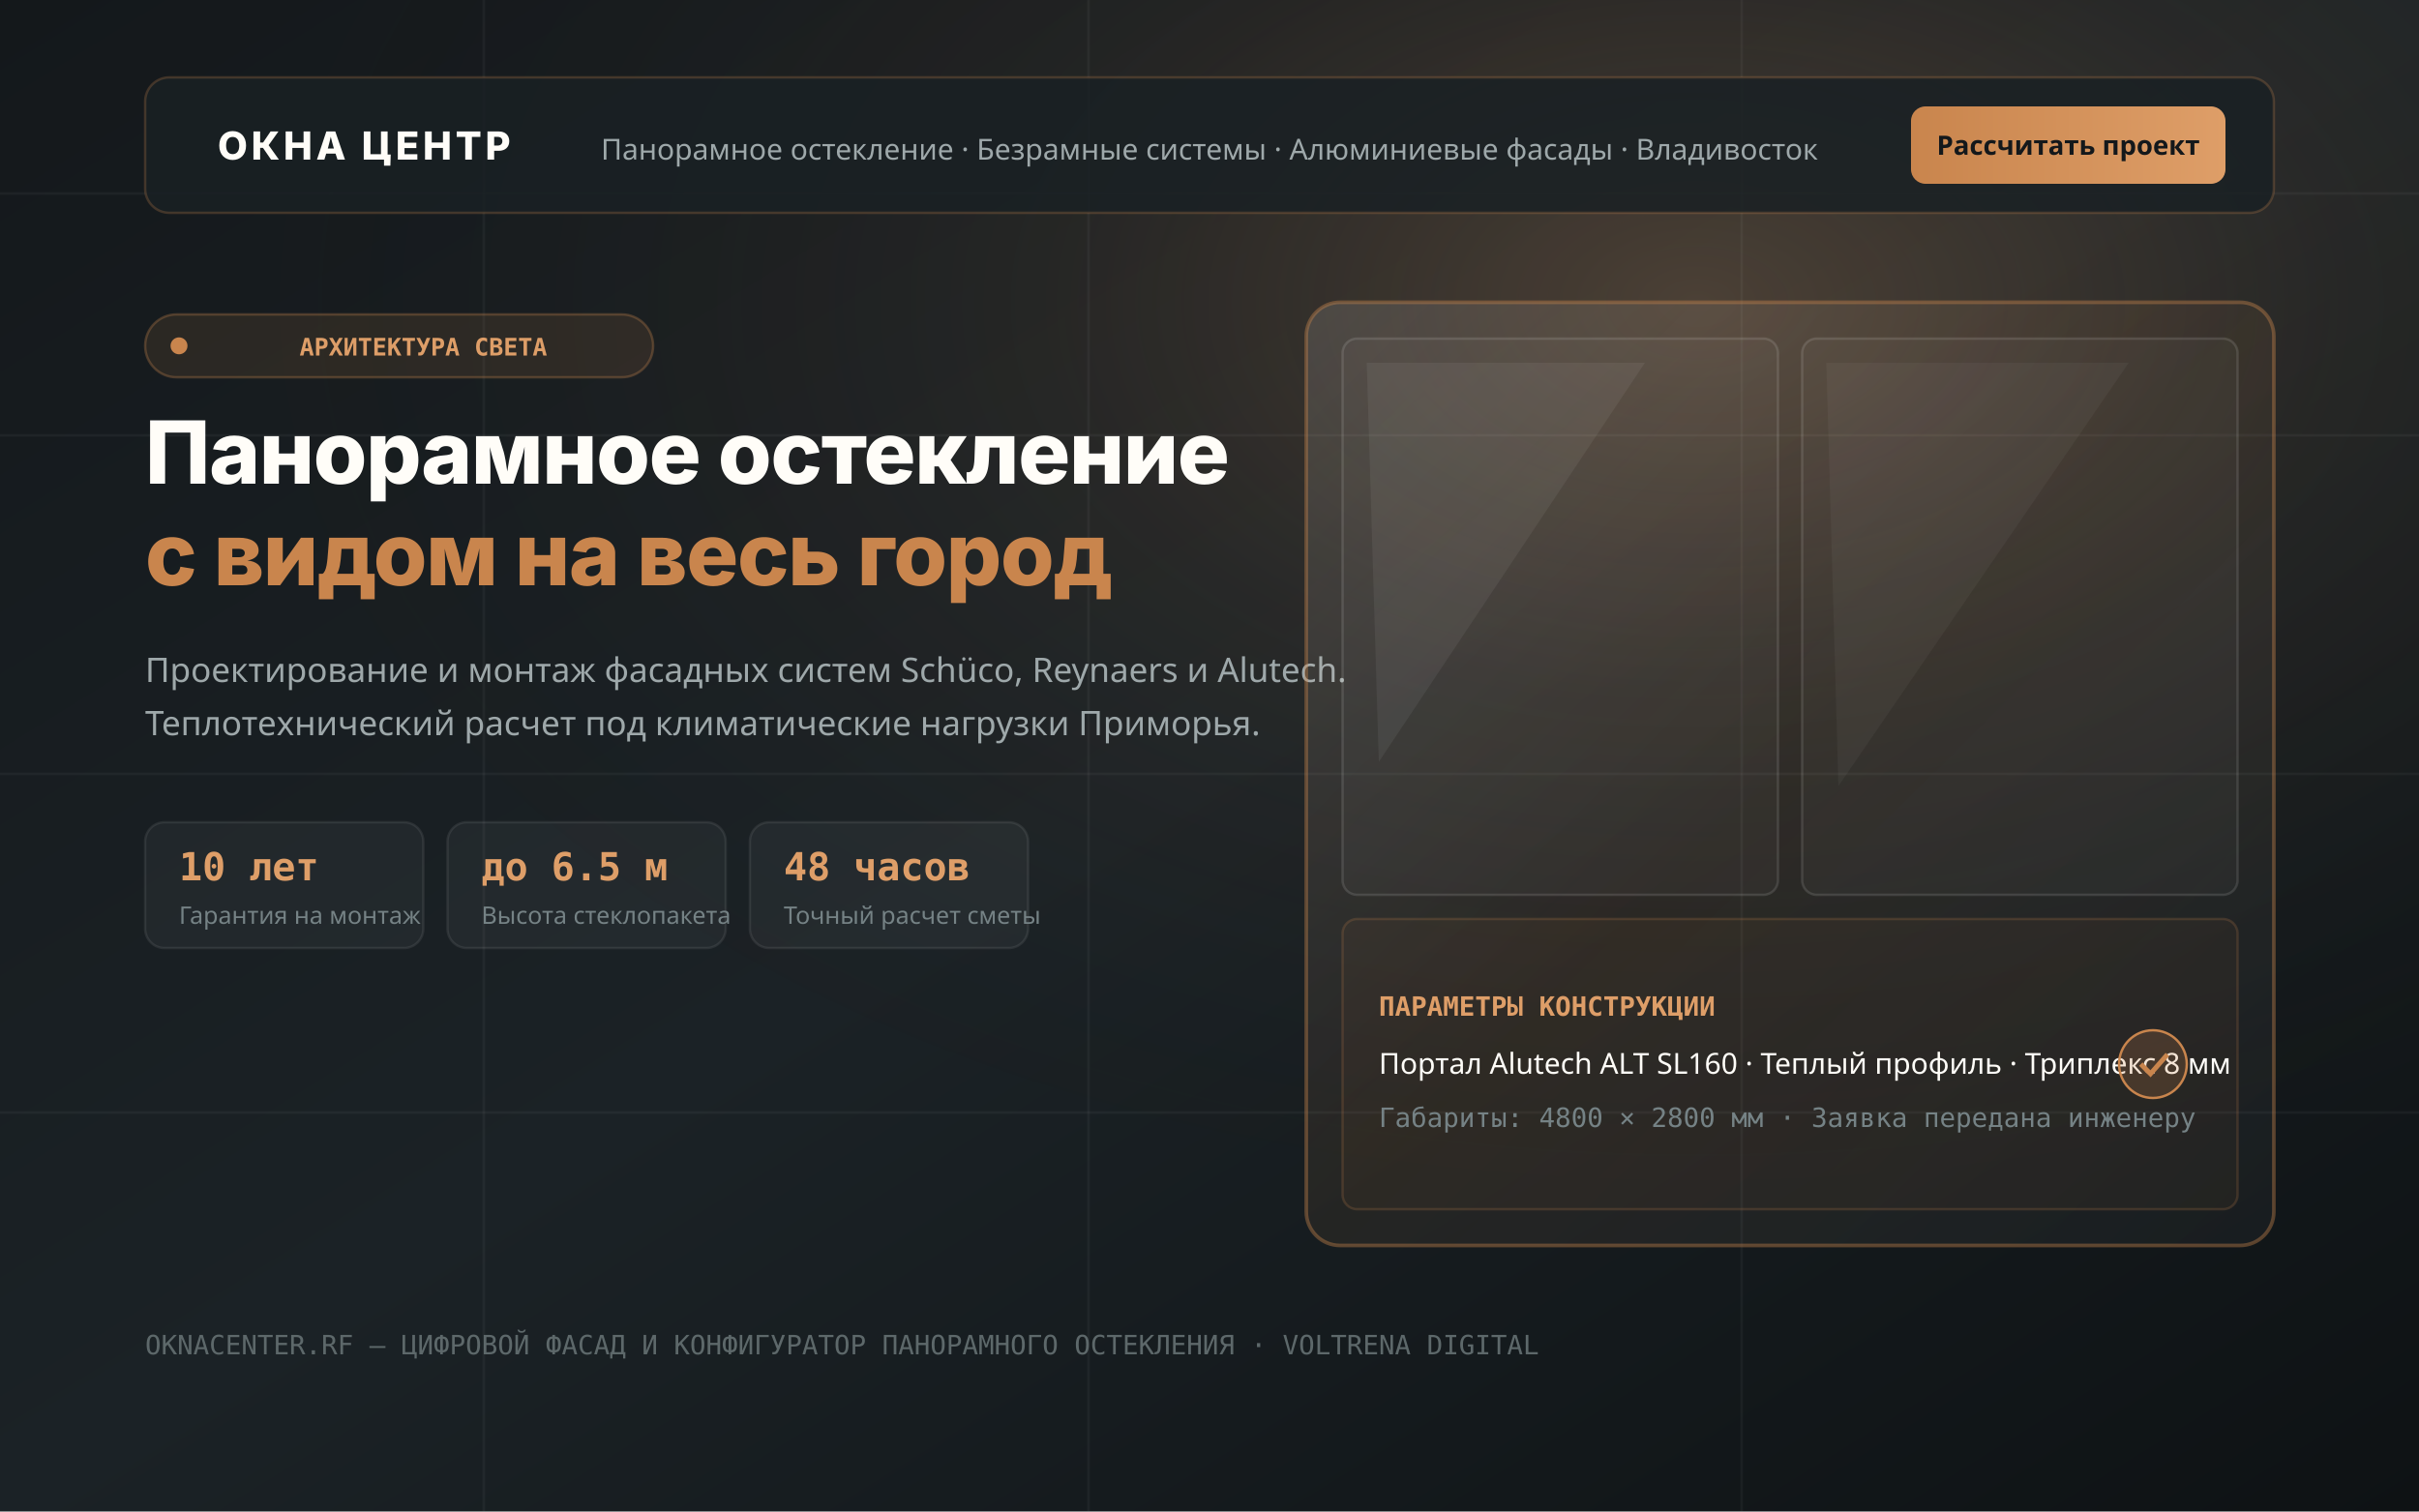
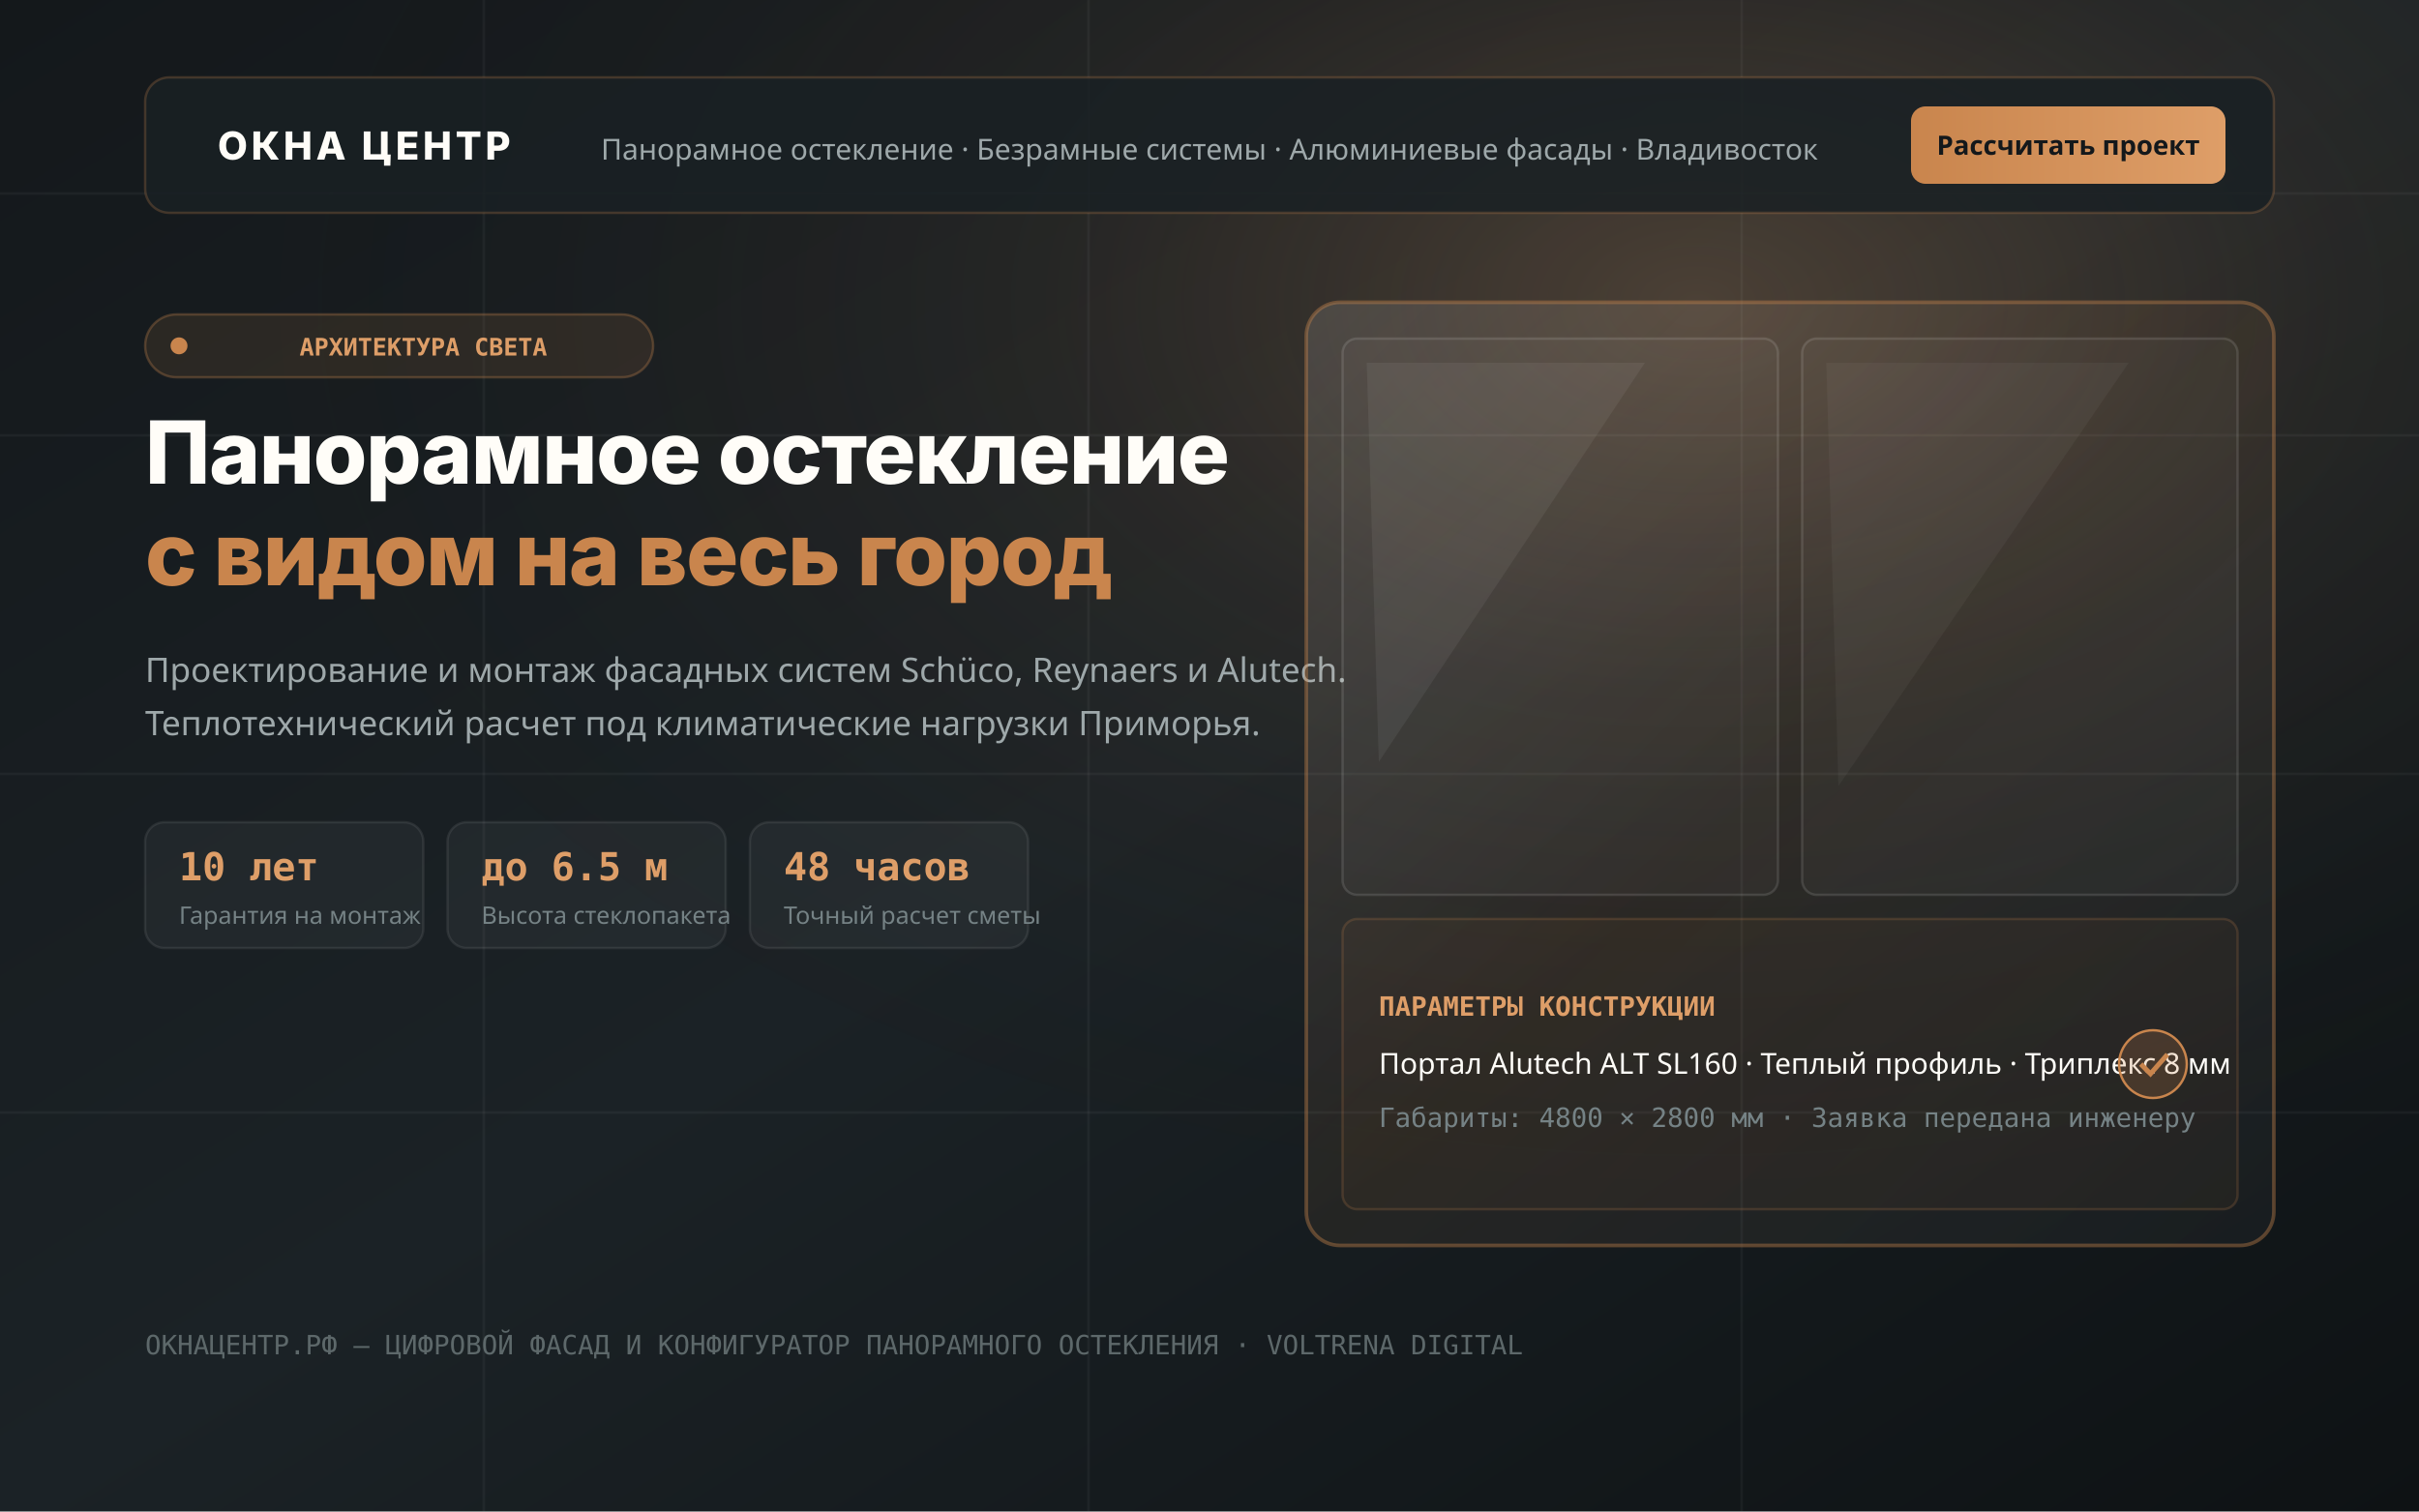
<svg xmlns="http://www.w3.org/2000/svg" width="1000" height="625" viewBox="0 0 1000 625">
  <defs>
    <linearGradient id="oc-bg" x1="0%" y1="0%" x2="100%" y2="100%">
      <stop offset="0%" stop-color="#14181B" />
      <stop offset="50%" stop-color="#1B2226" />
      <stop offset="100%" stop-color="#0E1214" />
    </linearGradient>
    <linearGradient id="oc-glass" x1="0%" y1="0%" x2="100%" y2="100%">
      <stop offset="0%" stop-color="rgba(255, 255, 255, 0.12)" />
      <stop offset="50%" stop-color="rgba(201, 133, 77, 0.08)" />
      <stop offset="100%" stop-color="rgba(255, 255, 255, 0.03)" />
    </linearGradient>
    <linearGradient id="oc-btn" x1="0%" y1="0%" x2="100%" y2="0%">
      <stop offset="0%" stop-color="#C9854D" />
      <stop offset="100%" stop-color="#DE9E68" />
    </linearGradient>
    <radialGradient id="oc-sun" cx="70%" cy="20%" r="65%">
      <stop offset="0%" stop-color="rgba(222, 158, 104, 0.25)" />
      <stop offset="40%" stop-color="rgba(201, 133, 77, 0.08)" />
      <stop offset="100%" stop-color="rgba(0, 0, 0, 0)" />
    </radialGradient>
  </defs>
  <rect width="1000" height="625" fill="url(#oc-bg)" />
  <rect width="1000" height="625" fill="url(#oc-sun)" />
  <g stroke="rgba(255, 255, 255, 0.04)" stroke-width="1">
    <line x1="0" y1="80" x2="1000" y2="80" />
    <line x1="0" y1="180" x2="1000" y2="180" />
    <line x1="0" y1="320" x2="1000" y2="320" />
    <line x1="0" y1="460" x2="1000" y2="460" />
    <line x1="200" y1="0" x2="200" y2="625" />
    <line x1="450" y1="0" x2="450" y2="625" />
    <line x1="720" y1="0" x2="720" y2="625" />
  </g>
  <g transform="translate(60, 32)">
    <rect width="880" height="56" rx="10" fill="rgba(25, 32, 36, 0.85)" stroke="rgba(201, 133, 77, 0.25)" />
    <text x="30" y="34" font-family="system-ui, -apple-system, sans-serif" font-size="16" font-weight="800" fill="#FFFDF8" letter-spacing="1.5">ОКНА ЦЕНТР</text>
    <text x="440" y="34" font-family="system-ui, sans-serif" font-size="12" fill="#9EA8AA" text-anchor="middle">Панорамное остекление · Безрамные системы · Алюминиевые фасады · Владивосток</text>
    <rect x="730" y="12" width="130" height="32" rx="6" fill="url(#oc-btn)" />
    <text x="795" y="32" font-family="system-ui, sans-serif" font-size="11" font-weight="700" fill="#14181B" text-anchor="middle">Рассчитать проект</text>
  </g>
  <g transform="translate(60, 130)">
    <rect width="210" height="26" rx="13" fill="rgba(201, 133, 77, 0.12)" stroke="rgba(201, 133, 77, 0.3)" />
    <circle cx="14" cy="13" r="3.5" fill="#C9854D" />
    <text x="115" y="17" font-family="monospace, sans-serif" font-size="10" font-weight="700" fill="#DE9E68" text-anchor="middle">АРХИТЕКТУРА СВЕТА</text>
    <text x="0" y="70" font-family="system-ui, -apple-system, sans-serif" font-size="36" font-weight="800" fill="#FFFDF8" letter-spacing="-0.5">Панорамное остекление</text>
    <text x="0" y="112" font-family="system-ui, -apple-system, sans-serif" font-size="36" font-weight="800" fill="#C9854D" letter-spacing="-0.5">с видом на весь город</text>
    <text x="0" y="152" font-family="system-ui, sans-serif" font-size="14" fill="#9EA8AA" max-width="400">
      Проектирование и монтаж фасадных систем Schüco, Reynaers и Alutech.
    </text>
    <text x="0" y="174" font-family="system-ui, sans-serif" font-size="14" fill="#9EA8AA">
      Теплотехнический расчет под климатические нагрузки Приморья.
    </text>
    <g transform="translate(0, 210)">
      <g>
        <rect width="115" height="52" rx="8" fill="rgba(255, 255, 255, 0.04)" stroke="rgba(255, 255, 255, 0.08)" />
        <text x="14" y="24" font-family="monospace, sans-serif" font-size="16" font-weight="700" fill="#DE9E68">10 лет</text>
        <text x="14" y="42" font-family="system-ui, sans-serif" font-size="10" fill="#758285">Гарантия на монтаж</text>
      </g>
      <g transform="translate(125, 0)">
        <rect width="115" height="52" rx="8" fill="rgba(255, 255, 255, 0.04)" stroke="rgba(255, 255, 255, 0.08)" />
        <text x="14" y="24" font-family="monospace, sans-serif" font-size="16" font-weight="700" fill="#DE9E68">до 6.5 м</text>
        <text x="14" y="42" font-family="system-ui, sans-serif" font-size="10" fill="#758285">Высота стеклопакета</text>
      </g>
      <g transform="translate(250, 0)">
        <rect width="115" height="52" rx="8" fill="rgba(255, 255, 255, 0.04)" stroke="rgba(255, 255, 255, 0.08)" />
        <text x="14" y="24" font-family="monospace, sans-serif" font-size="16" font-weight="700" fill="#DE9E68">48 часов</text>
        <text x="14" y="42" font-family="system-ui, sans-serif" font-size="10" fill="#758285">Точный расчет сметы</text>
      </g>
    </g>
  </g>
  <g transform="translate(540, 125)">
    <rect width="400" height="390" rx="14" fill="url(#oc-glass)" stroke="rgba(201, 133, 77, 0.4)" stroke-width="1.5" />
    <rect x="15" y="15" width="180" height="230" rx="6" fill="rgba(255, 255, 255, 0.03)" stroke="rgba(255, 255, 255, 0.12)" />
    <rect x="205" y="15" width="180" height="230" rx="6" fill="rgba(255, 255, 255, 0.03)" stroke="rgba(255, 255, 255, 0.12)" />
    <rect x="15" y="255" width="370" height="120" rx="6" fill="rgba(201, 133, 77, 0.05)" stroke="rgba(201, 133, 77, 0.2)" />
    <path d="M 25 25 L 140 25 L 30 190 Z" fill="rgba(255, 255, 255, 0.06)" />
    <path d="M 215 25 L 340 25 L 220 200 Z" fill="rgba(255, 255, 255, 0.04)" />
    <g transform="translate(30, 275)">
      <text x="0" y="20" font-family="monospace, sans-serif" font-size="11" font-weight="700" fill="#DE9E68">ПАРАМЕТРЫ КОНСТРУКЦИИ</text>
      <text x="0" y="44" font-family="system-ui, sans-serif" font-size="12" fill="#FFFDF8">Портал Alutech ALT SL160 · Теплый профиль · Триплекс 8 мм</text>
      <text x="0" y="66" font-family="monospace, sans-serif" font-size="11" fill="#758285">Габариты: 4800 × 2800 мм · Заявка передана инженеру</text>
      <circle cx="320" cy="40" r="14" fill="rgba(201, 133, 77, 0.2)" stroke="#C9854D" />
      <path d="M 315 40 L 319 44 L 326 36" fill="none" stroke="#C9854D" stroke-width="2" />
    </g>
  </g>
  <g transform="translate(60, 560)">
    <text x="0" y="0" font-family="monospace, sans-serif" font-size="11" fill="#5D686A">
-       OKNACENTER.RF — ЦИФРОВОЙ ФАСАД И КОНФИГУРАТОР ПАНОРАМНОГО ОСТЕКЛЕНИЯ · VOLTRENA DIGITAL
+       ОКНАЦЕНТР.РФ — ЦИФРОВОЙ ФАСАД И КОНФИГУРАТОР ПАНОРАМНОГО ОСТЕКЛЕНИЯ · VOLTRENA DIGITAL
    </text>
  </g>
</svg>
